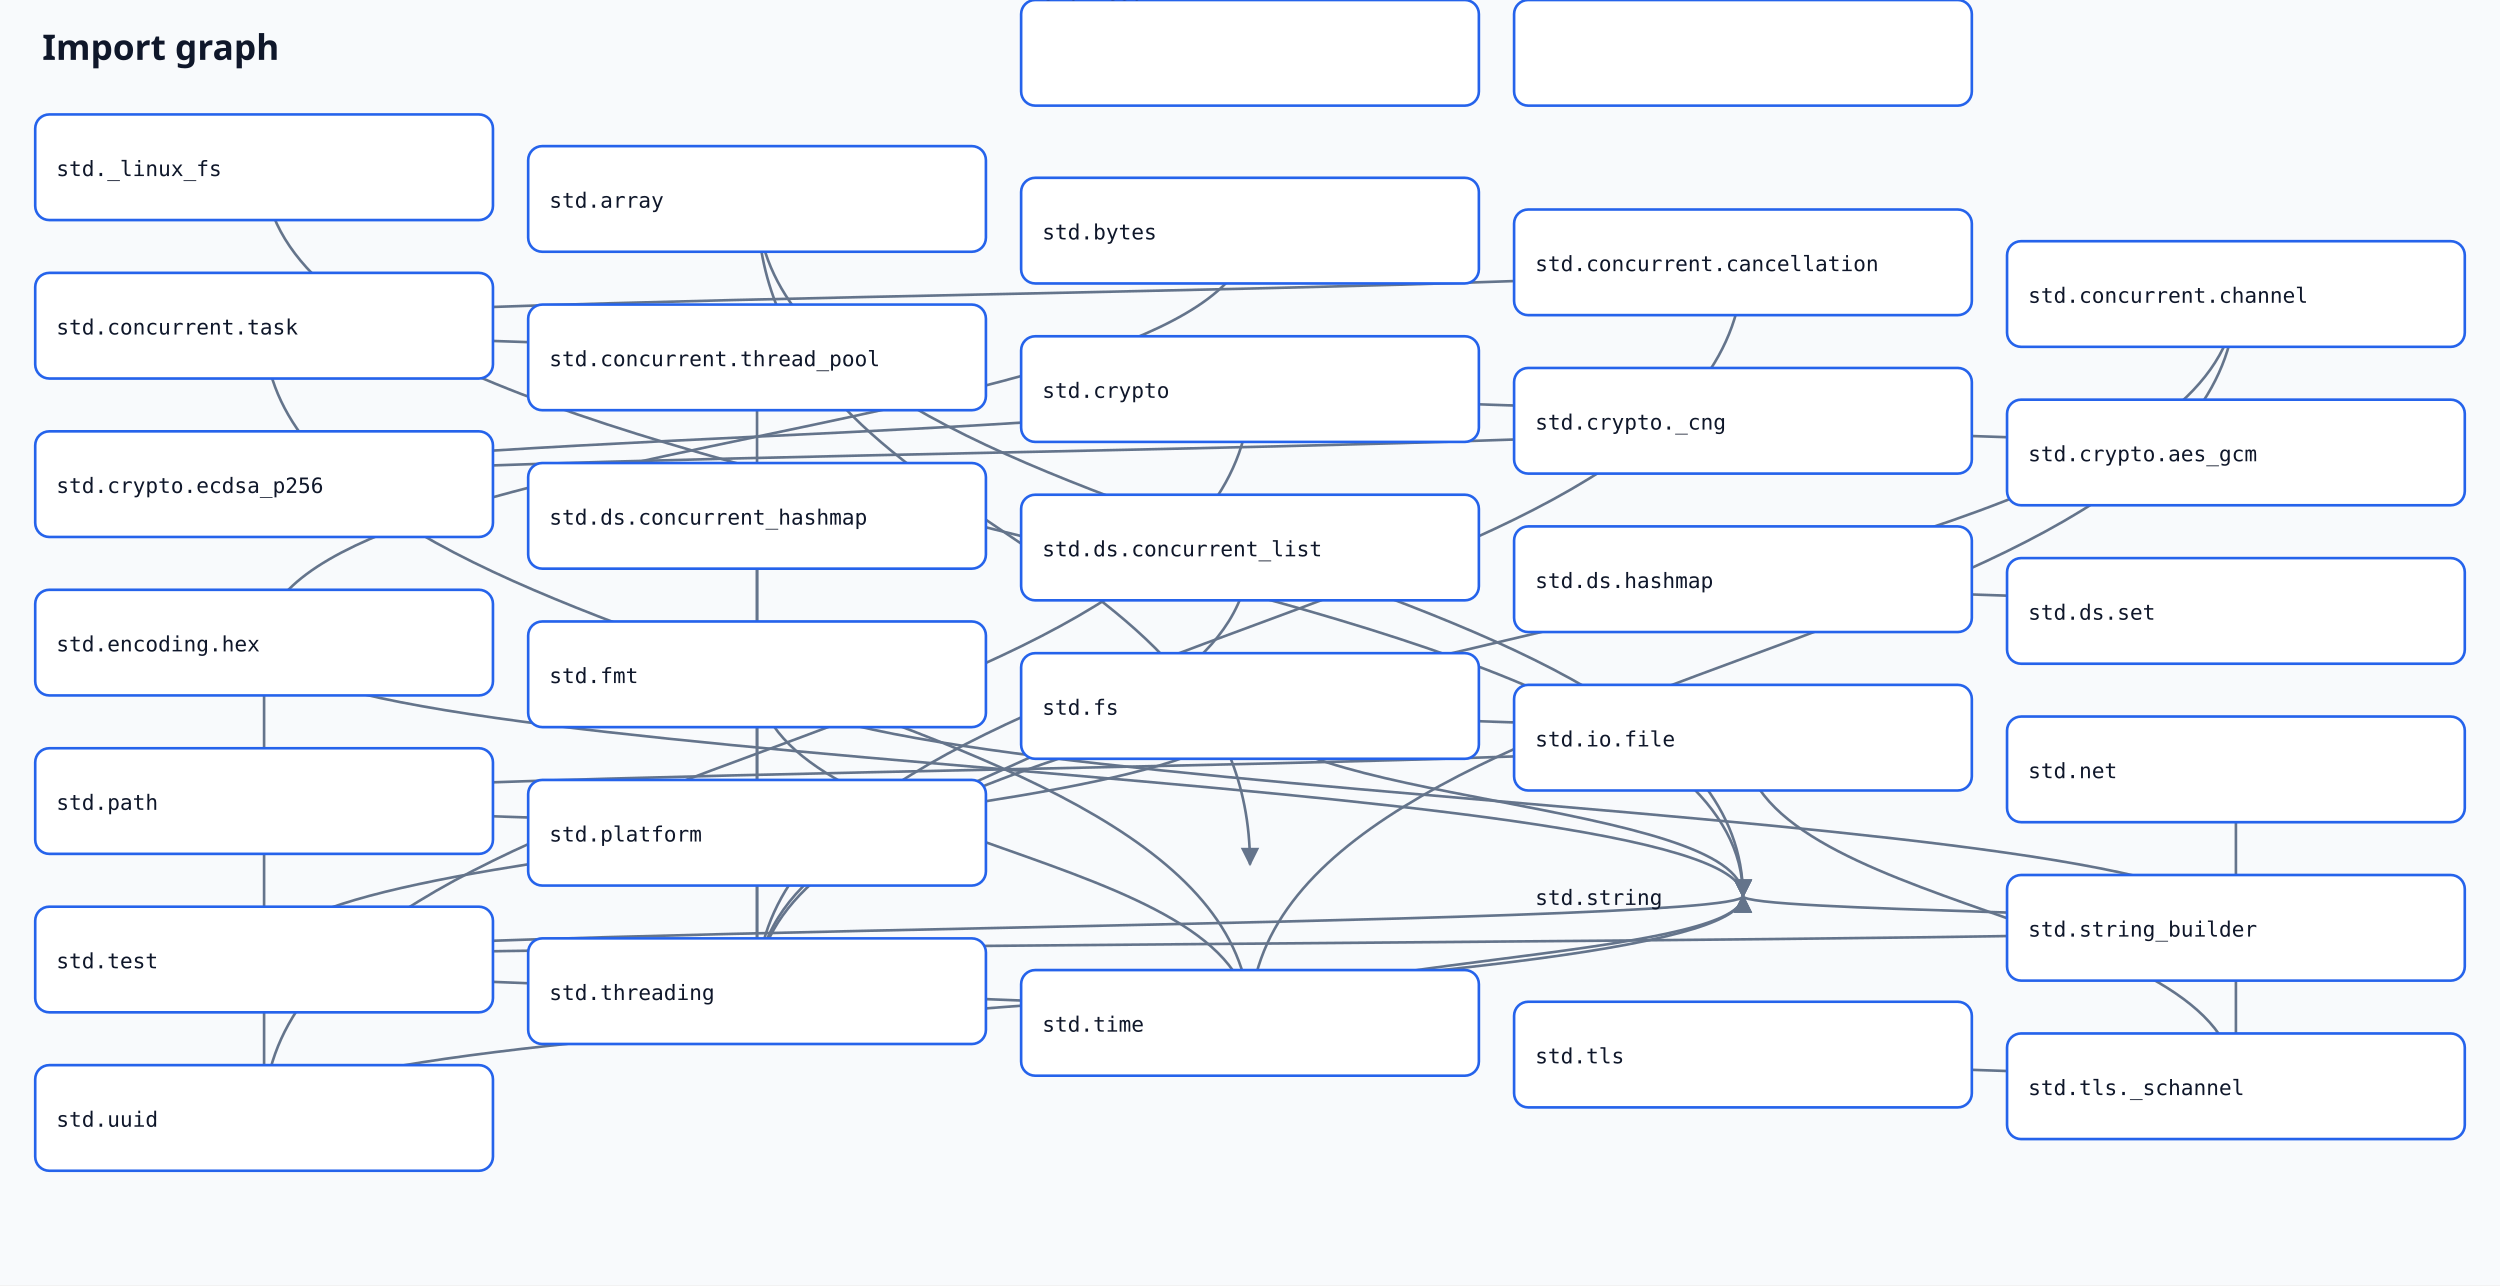
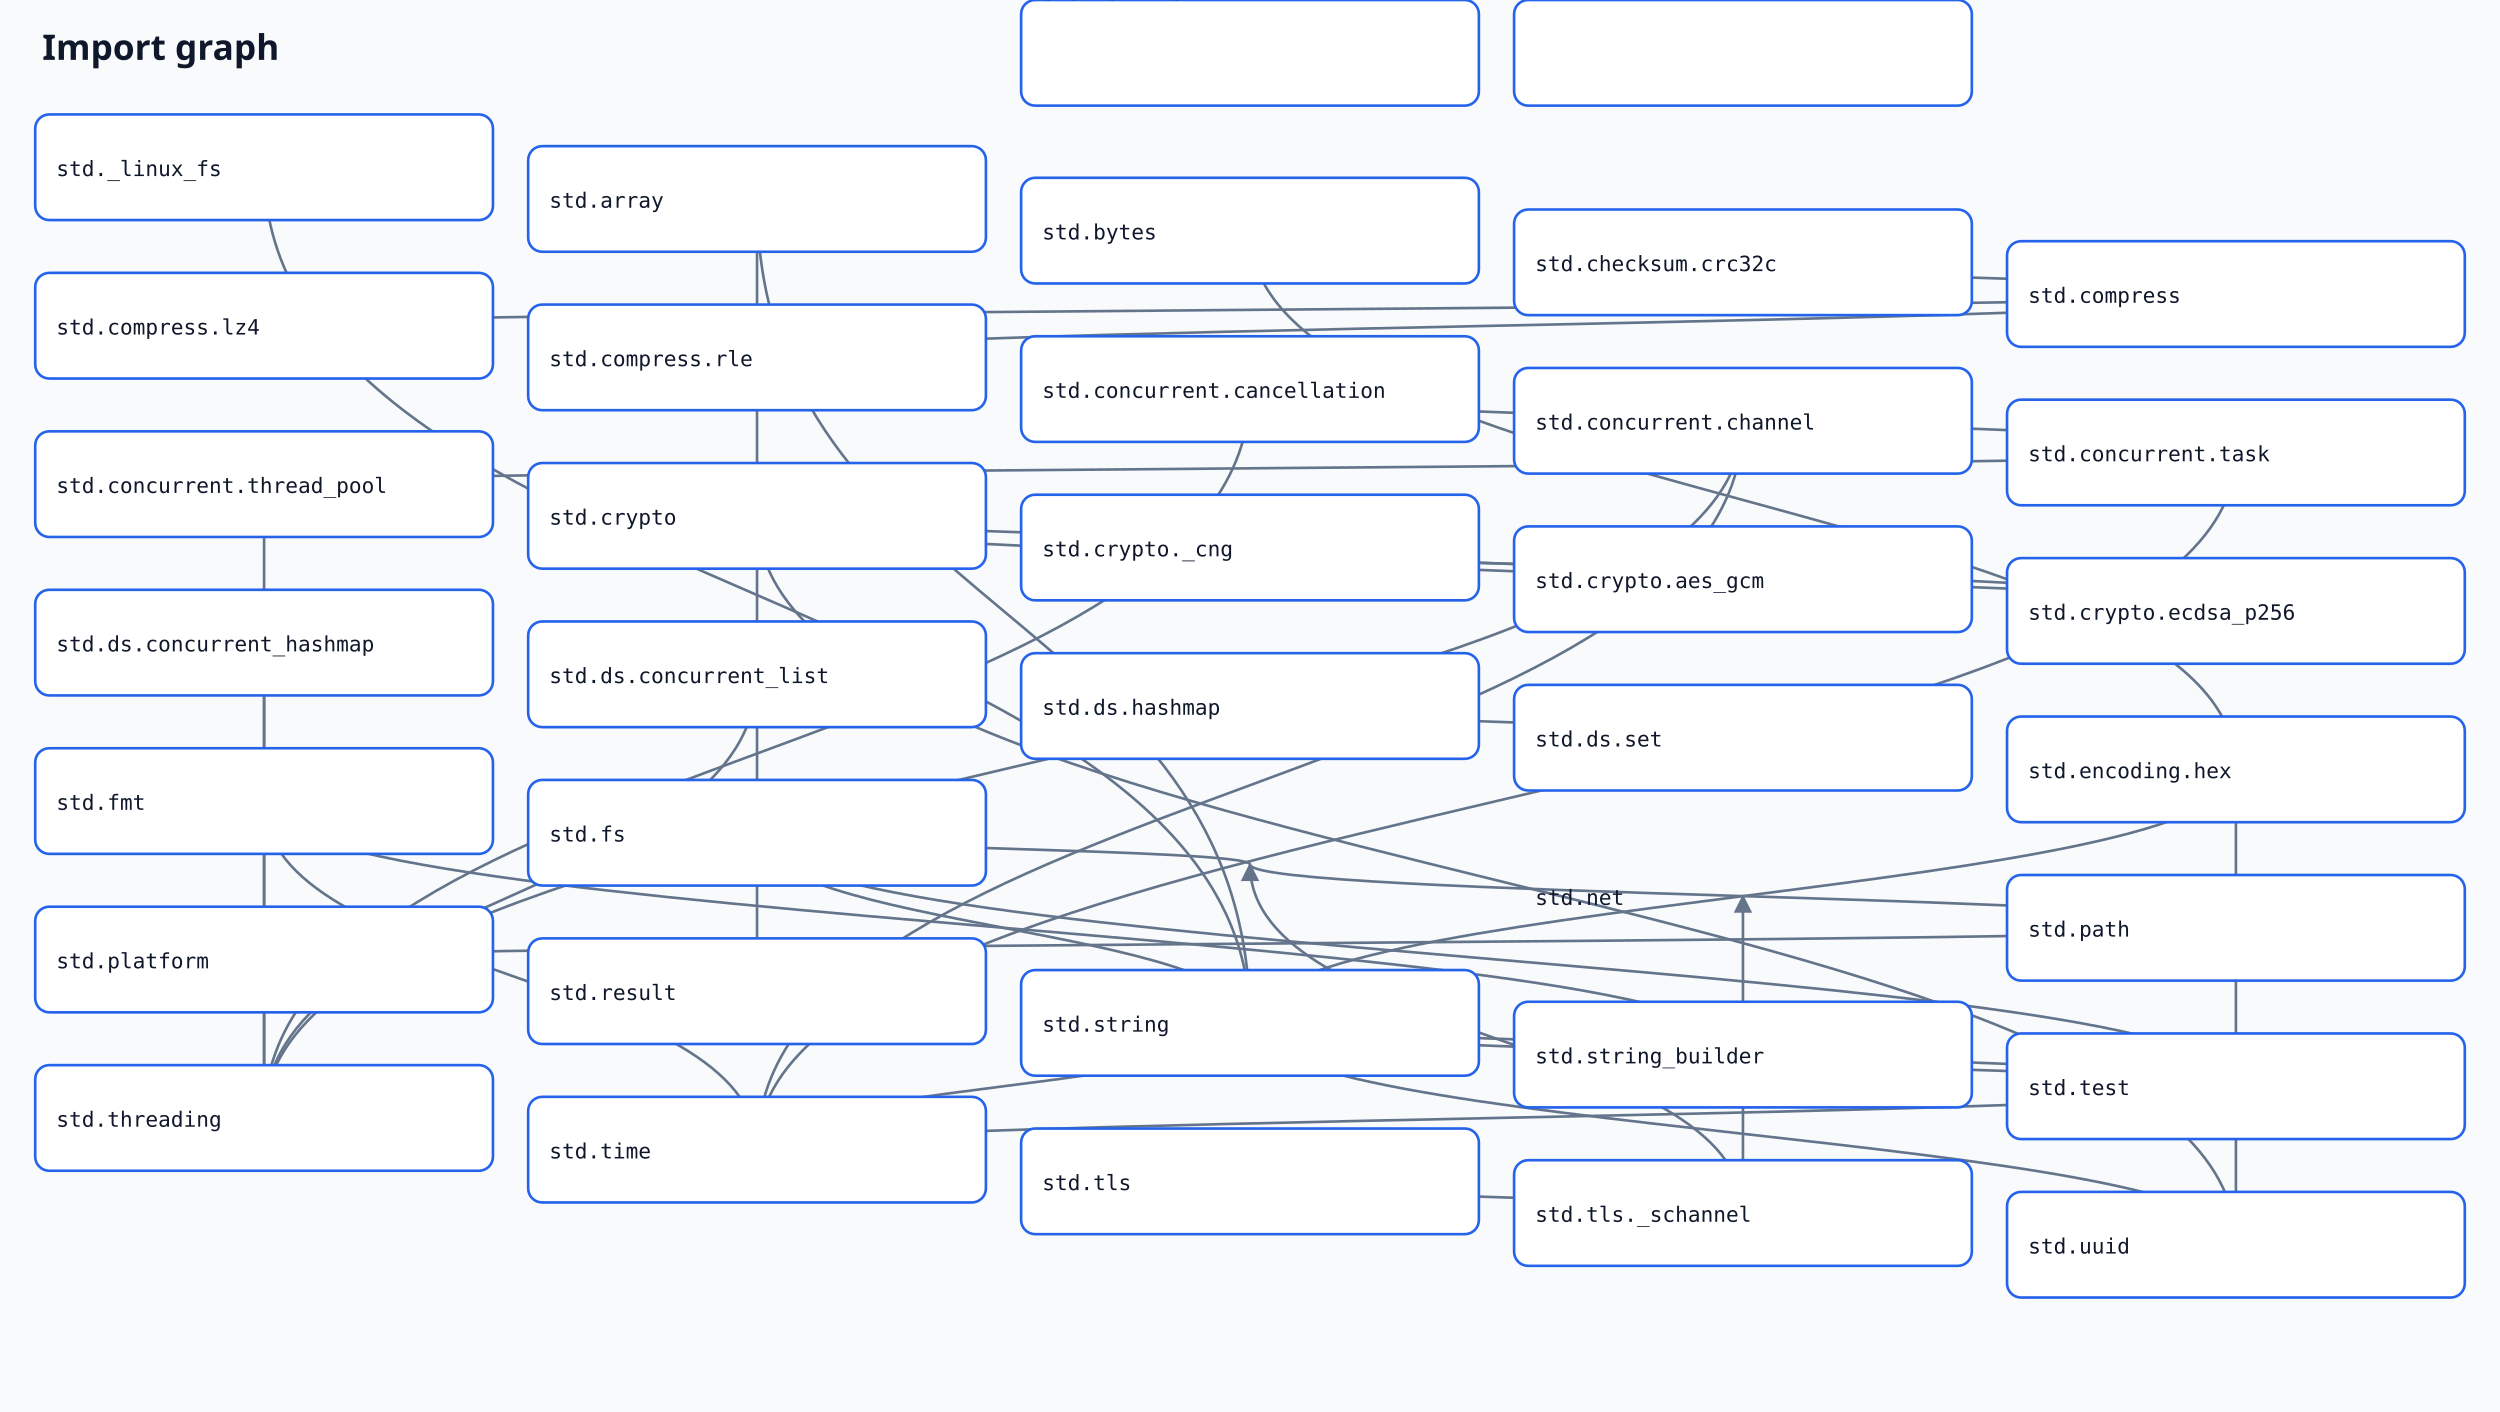
- <svg xmlns="http://www.w3.org/2000/svg" width="1420" height="730" viewBox="0 0 1420 730" role="img" aria-labelledby="title desc">
+ <svg xmlns="http://www.w3.org/2000/svg" width="1420" height="802" viewBox="0 0 1420 802" role="img" aria-labelledby="title desc">
  <defs>
    <marker id="arrow" viewBox="0 0 10 10" refX="9" refY="5" markerWidth="7" markerHeight="7" orient="auto-start-reverse">
      <path d="M 0 0 L 10 5 L 0 10 z" fill="#64748b" />
    </marker>
  </defs>
  <rect width="100%" height="100%" fill="#f8fafc" />
  <text x="24" y="34" font-family="system-ui,sans-serif" font-size="20" font-weight="700" fill="#0f172a">Import graph</text>
-   <path d="M 150 95 C 150 302, 990 302, 990 509." fill="none" stroke="#64748b" stroke-width="1.5" marker-end="url(#arrow)" />
-   <path d="M 430 113 C 430 302, 710 302, 710 491." fill="none" stroke="#64748b" stroke-width="1.5" marker-end="url(#arrow)" />
-   <path d="M 430 113 C 430 311, 990 311, 990 509." fill="none" stroke="#64748b" stroke-width="1.5" marker-end="url(#arrow)" />
-   <path d="M 710 131 C 710 248, 150 248, 150 365" fill="none" stroke="#64748b" stroke-width="1.5" marker-end="url(#arrow)" />
-   <path d="M 990 149 C 990 356, 430 356, 430 563" fill="none" stroke="#64748b" stroke-width="1.5" marker-end="url(#arrow)" />
-   <path d="M 1270 167 C 1270 365, 430 365, 430 563" fill="none" stroke="#64748b" stroke-width="1.5" marker-end="url(#arrow)" />
-   <path d="M 1270 167 C 1270 374, 710 374, 710 581" fill="none" stroke="#64748b" stroke-width="1.5" marker-end="url(#arrow)" />
-   <path d="M 150 185 C 150 167, 990 167, 990 149" fill="none" stroke="#64748b" stroke-width="1.5" marker-end="url(#arrow)" />
-   <path d="M 150 185 C 150 194, 430 194, 430 203" fill="none" stroke="#64748b" stroke-width="1.5" marker-end="url(#arrow)" />
-   <path d="M 150 185 C 150 383, 710 383, 710 581" fill="none" stroke="#64748b" stroke-width="1.5" marker-end="url(#arrow)" />
-   <path d="M 430 203 C 430 383, 430 383, 430 563" fill="none" stroke="#64748b" stroke-width="1.5" marker-end="url(#arrow)" />
-   <path d="M 710 221 C 710 230, 990 230, 990 239" fill="none" stroke="#64748b" stroke-width="1.5" marker-end="url(#arrow)" />
-   <path d="M 1270 257 C 1270 248, 990 248, 990 239" fill="none" stroke="#64748b" stroke-width="1.5" marker-end="url(#arrow)" />
-   <path d="M 150 275 C 150 248, 710 248, 710 221" fill="none" stroke="#64748b" stroke-width="1.5" marker-end="url(#arrow)" />
-   <path d="M 150 275 C 150 257, 990 257, 990 239" fill="none" stroke="#64748b" stroke-width="1.5" marker-end="url(#arrow)" />
-   <path d="M 430 293 C 430 428, 430 428, 430 563" fill="none" stroke="#64748b" stroke-width="1.5" marker-end="url(#arrow)" />
-   <path d="M 710 311 C 710 437, 430 437, 430 563" fill="none" stroke="#64748b" stroke-width="1.5" marker-end="url(#arrow)" />
-   <path d="M 1270 347 C 1270 338, 990 338, 990 329" fill="none" stroke="#64748b" stroke-width="1.5" marker-end="url(#arrow)" />
-   <path d="M 150 365 C 150 437, 990 437, 990 509." fill="none" stroke="#64748b" stroke-width="1.5" marker-end="url(#arrow)" />
-   <path d="M 430 383 C 430 455, 1270 455, 1270 527" fill="none" stroke="#64748b" stroke-width="1.5" marker-end="url(#arrow)" />
-   <path d="M 710 401 C 710 455, 990 455, 990 509." fill="none" stroke="#64748b" stroke-width="1.5" marker-end="url(#arrow)" />
+   <path d="M 150 95 C 150 338, 710 338, 710 581" fill="none" stroke="#64748b" stroke-width="1.5" marker-end="url(#arrow)" />
+   <path d="M 430 113 C 430 338, 430 338, 430 563" fill="none" stroke="#64748b" stroke-width="1.5" marker-end="url(#arrow)" />
+   <path d="M 430 113 C 430 347, 710 347, 710 581" fill="none" stroke="#64748b" stroke-width="1.5" marker-end="url(#arrow)" />
+   <path d="M 710 131 C 710 284, 1270 284, 1270 437" fill="none" stroke="#64748b" stroke-width="1.5" marker-end="url(#arrow)" />
+   <path d="M 1270 167 C 1270 158, 990 158, 990 149" fill="none" stroke="#64748b" stroke-width="1.5" marker-end="url(#arrow)" />
+   <path d="M 1270 167 C 1270 176, 150 176, 150 185" fill="none" stroke="#64748b" stroke-width="1.5" marker-end="url(#arrow)" />
+   <path d="M 1270 167 C 1270 185, 430 185, 430 203" fill="none" stroke="#64748b" stroke-width="1.5" marker-end="url(#arrow)" />
+   <path d="M 710 221 C 710 428, 150 428, 150 635" fill="none" stroke="#64748b" stroke-width="1.5" marker-end="url(#arrow)" />
+   <path d="M 990 239 C 990 437, 150 437, 150 635" fill="none" stroke="#64748b" stroke-width="1.5" marker-end="url(#arrow)" />
+   <path d="M 990 239 C 990 446, 430 446, 430 653" fill="none" stroke="#64748b" stroke-width="1.5" marker-end="url(#arrow)" />
+   <path d="M 1270 257 C 1270 239, 710 239, 710 221" fill="none" stroke="#64748b" stroke-width="1.5" marker-end="url(#arrow)" />
+   <path d="M 1270 257 C 1270 266, 150 266, 150 275" fill="none" stroke="#64748b" stroke-width="1.5" marker-end="url(#arrow)" />
+   <path d="M 1270 257 C 1270 455, 430 455, 430 653" fill="none" stroke="#64748b" stroke-width="1.5" marker-end="url(#arrow)" />
+   <path d="M 150 275 C 150 455, 150 455, 150 635" fill="none" stroke="#64748b" stroke-width="1.5" marker-end="url(#arrow)" />
+   <path d="M 430 293 C 430 302, 710 302, 710 311" fill="none" stroke="#64748b" stroke-width="1.5" marker-end="url(#arrow)" />
+   <path d="M 990 329 C 990 320, 710 320, 710 311" fill="none" stroke="#64748b" stroke-width="1.5" marker-end="url(#arrow)" />
+   <path d="M 1270 347 C 1270 320, 430 320, 430 293" fill="none" stroke="#64748b" stroke-width="1.5" marker-end="url(#arrow)" />
+   <path d="M 1270 347 C 1270 329, 710 329, 710 311" fill="none" stroke="#64748b" stroke-width="1.5" marker-end="url(#arrow)" />
+   <path d="M 150 365 C 150 500, 150 500, 150 635" fill="none" stroke="#64748b" stroke-width="1.5" marker-end="url(#arrow)" />
+   <path d="M 430 383 C 430 509, 150 509, 150 635" fill="none" stroke="#64748b" stroke-width="1.5" marker-end="url(#arrow)" />
  <path d="M 990 419 C 990 410, 710 410, 710 401" fill="none" stroke="#64748b" stroke-width="1.5" marker-end="url(#arrow)" />
-   <path d="M 990 419 C 990 437, 150 437, 150 455" fill="none" stroke="#64748b" stroke-width="1.5" marker-end="url(#arrow)" />
-   <path d="M 150 455 C 150 464, 430 464, 430 473" fill="none" stroke="#64748b" stroke-width="1.5" marker-end="url(#arrow)" />
-   <path d="M 990 509. C 990 518, 1270 518, 1270 527" fill="none" stroke="#64748b" stroke-width="1.5" marker-end="url(#arrow)" />
-   <path d="M 150 545 C 150 473, 710 473, 710 401" fill="none" stroke="#64748b" stroke-width="1.5" marker-end="url(#arrow)" />
-   <path d="M 150 545 C 150 527, 990 527, 990 509." fill="none" stroke="#64748b" stroke-width="1.5" marker-end="url(#arrow)" />
-   <path d="M 150 545 C 150 536, 1270 536, 1270 527" fill="none" stroke="#64748b" stroke-width="1.5" marker-end="url(#arrow)" />
-   <path d="M 150 545 C 150 563, 710 563, 710 581" fill="none" stroke="#64748b" stroke-width="1.5" marker-end="url(#arrow)" />
-   <path d="M 710 581 C 710 482, 430 482, 430 383" fill="none" stroke="#64748b" stroke-width="1.5" marker-end="url(#arrow)" />
-   <path d="M 710 581 C 710 545, 990 545, 990 509." fill="none" stroke="#64748b" stroke-width="1.5" marker-end="url(#arrow)" />
-   <path d="M 990 599 C 990 608, 1270 608, 1270 617" fill="none" stroke="#64748b" stroke-width="1.5" marker-end="url(#arrow)" />
-   <path d="M 1270 617 C 1270 518, 990 518, 990 419" fill="none" stroke="#64748b" stroke-width="1.5" marker-end="url(#arrow)" />
-   <path d="M 1270 617 C 1270 527, 1270 527, 1270 437" fill="none" stroke="#64748b" stroke-width="1.5" marker-end="url(#arrow)" />
-   <path d="M 150 635 C 150 428, 710 428, 710 221" fill="none" stroke="#64748b" stroke-width="1.5" marker-end="url(#arrow)" />
-   <path d="M 150 635 C 150 500, 150 500, 150 365" fill="none" stroke="#64748b" stroke-width="1.5" marker-end="url(#arrow)" />
-   <path d="M 150 635 C 150 572, 990 572, 990 509." fill="none" stroke="#64748b" stroke-width="1.5" marker-end="url(#arrow)" />
+   <path d="M 1270 437 C 1270 509, 710 509, 710 581" fill="none" stroke="#64748b" stroke-width="1.5" marker-end="url(#arrow)" />
+   <path d="M 150 455 C 150 527, 990 527, 990 599" fill="none" stroke="#64748b" stroke-width="1.5" marker-end="url(#arrow)" />
+   <path d="M 430 473 C 430 527, 710 527, 710 581" fill="none" stroke="#64748b" stroke-width="1.5" marker-end="url(#arrow)" />
+   <path d="M 710 491. C 710 482, 430 482, 430 473" fill="none" stroke="#64748b" stroke-width="1.5" marker-end="url(#arrow)" />
+   <path d="M 710 491. C 710 509, 1270 509, 1270 527" fill="none" stroke="#64748b" stroke-width="1.5" marker-end="url(#arrow)" />
+   <path d="M 1270 527 C 1270 536, 150 536, 150 545" fill="none" stroke="#64748b" stroke-width="1.5" marker-end="url(#arrow)" />
+   <path d="M 710 581 C 710 590, 990 590, 990 599" fill="none" stroke="#64748b" stroke-width="1.5" marker-end="url(#arrow)" />
+   <path d="M 1270 617 C 1270 545, 430 545, 430 473" fill="none" stroke="#64748b" stroke-width="1.5" marker-end="url(#arrow)" />
+   <path d="M 1270 617 C 1270 599, 710 599, 710 581" fill="none" stroke="#64748b" stroke-width="1.5" marker-end="url(#arrow)" />
+   <path d="M 1270 617 C 1270 608, 990 608, 990 599" fill="none" stroke="#64748b" stroke-width="1.5" marker-end="url(#arrow)" />
+   <path d="M 1270 617 C 1270 635, 430 635, 430 653" fill="none" stroke="#64748b" stroke-width="1.5" marker-end="url(#arrow)" />
+   <path d="M 430 653 C 430 554, 150 554, 150 455" fill="none" stroke="#64748b" stroke-width="1.5" marker-end="url(#arrow)" />
+   <path d="M 430 653 C 430 617, 710 617, 710 581" fill="none" stroke="#64748b" stroke-width="1.5" marker-end="url(#arrow)" />
+   <path d="M 710 671 C 710 680, 990 680, 990 689" fill="none" stroke="#64748b" stroke-width="1.5" marker-end="url(#arrow)" />
+   <path d="M 990 689 C 990 590, 710 590, 710 491." fill="none" stroke="#64748b" stroke-width="1.5" marker-end="url(#arrow)" />
+   <path d="M 990 689 C 990 599, 990 599, 990 509." fill="none" stroke="#64748b" stroke-width="1.5" marker-end="url(#arrow)" />
+   <path d="M 1270 707 C 1270 500, 430 500, 430 293" fill="none" stroke="#64748b" stroke-width="1.5" marker-end="url(#arrow)" />
+   <path d="M 1270 707 C 1270 572, 1270 572, 1270 437" fill="none" stroke="#64748b" stroke-width="1.5" marker-end="url(#arrow)" />
+   <path d="M 1270 707 C 1270 644, 710 644, 710 581" fill="none" stroke="#64748b" stroke-width="1.5" marker-end="url(#arrow)" />
  <g>
    <rect x="20" y="65" width="260" height="60" rx="8" fill="#ffffff" stroke="#2563eb" stroke-width="1.5" />
    <text x="32" y="100" font-family="ui-monospace,monospace" font-size="12" fill="#0f172a">std._linux_fs</text>
  </g>
  <g>
    <rect x="300" y="83" width="260" height="60" rx="8" fill="#ffffff" stroke="#2563eb" stroke-width="1.5" />
    <text x="312" y="118" font-family="ui-monospace,monospace" font-size="12" fill="#0f172a">std.array</text>
  </g>
  <g>
    <rect x="580" y="101" width="260" height="60" rx="8" fill="#ffffff" stroke="#2563eb" stroke-width="1.5" />
    <text x="592" y="136" font-family="ui-monospace,monospace" font-size="12" fill="#0f172a">std.bytes</text>
  </g>
  <g>
    <rect x="860" y="119" width="260" height="60" rx="8" fill="#ffffff" stroke="#2563eb" stroke-width="1.5" />
-     <text x="872" y="154" font-family="ui-monospace,monospace" font-size="12" fill="#0f172a">std.concurrent.cancellation</text>
+     <text x="872" y="154" font-family="ui-monospace,monospace" font-size="12" fill="#0f172a">std.checksum.crc32c</text>
  </g>
  <g>
    <rect x="1140" y="137" width="260" height="60" rx="8" fill="#ffffff" stroke="#2563eb" stroke-width="1.5" />
-     <text x="1152" y="172" font-family="ui-monospace,monospace" font-size="12" fill="#0f172a">std.concurrent.channel</text>
+     <text x="1152" y="172" font-family="ui-monospace,monospace" font-size="12" fill="#0f172a">std.compress</text>
  </g>
  <g>
    <rect x="20" y="155" width="260" height="60" rx="8" fill="#ffffff" stroke="#2563eb" stroke-width="1.5" />
-     <text x="32" y="190" font-family="ui-monospace,monospace" font-size="12" fill="#0f172a">std.concurrent.task</text>
+     <text x="32" y="190" font-family="ui-monospace,monospace" font-size="12" fill="#0f172a">std.compress.lz4</text>
  </g>
  <g>
    <rect x="300" y="173" width="260" height="60" rx="8" fill="#ffffff" stroke="#2563eb" stroke-width="1.5" />
-     <text x="312" y="208" font-family="ui-monospace,monospace" font-size="12" fill="#0f172a">std.concurrent.thread_pool</text>
+     <text x="312" y="208" font-family="ui-monospace,monospace" font-size="12" fill="#0f172a">std.compress.rle</text>
  </g>
  <g>
    <rect x="580" y="191" width="260" height="60" rx="8" fill="#ffffff" stroke="#2563eb" stroke-width="1.5" />
-     <text x="592" y="226" font-family="ui-monospace,monospace" font-size="12" fill="#0f172a">std.crypto</text>
+     <text x="592" y="226" font-family="ui-monospace,monospace" font-size="12" fill="#0f172a">std.concurrent.cancellation</text>
  </g>
  <g>
    <rect x="860" y="209" width="260" height="60" rx="8" fill="#ffffff" stroke="#2563eb" stroke-width="1.5" />
-     <text x="872" y="244" font-family="ui-monospace,monospace" font-size="12" fill="#0f172a">std.crypto._cng</text>
+     <text x="872" y="244" font-family="ui-monospace,monospace" font-size="12" fill="#0f172a">std.concurrent.channel</text>
  </g>
  <g>
    <rect x="1140" y="227" width="260" height="60" rx="8" fill="#ffffff" stroke="#2563eb" stroke-width="1.5" />
-     <text x="1152" y="262" font-family="ui-monospace,monospace" font-size="12" fill="#0f172a">std.crypto.aes_gcm</text>
+     <text x="1152" y="262" font-family="ui-monospace,monospace" font-size="12" fill="#0f172a">std.concurrent.task</text>
  </g>
  <g>
    <rect x="20" y="245" width="260" height="60" rx="8" fill="#ffffff" stroke="#2563eb" stroke-width="1.5" />
-     <text x="32" y="280" font-family="ui-monospace,monospace" font-size="12" fill="#0f172a">std.crypto.ecdsa_p256</text>
+     <text x="32" y="280" font-family="ui-monospace,monospace" font-size="12" fill="#0f172a">std.concurrent.thread_pool</text>
  </g>
  <g>
    <rect x="300" y="263" width="260" height="60" rx="8" fill="#ffffff" stroke="#2563eb" stroke-width="1.5" />
-     <text x="312" y="298" font-family="ui-monospace,monospace" font-size="12" fill="#0f172a">std.ds.concurrent_hashmap</text>
+     <text x="312" y="298" font-family="ui-monospace,monospace" font-size="12" fill="#0f172a">std.crypto</text>
  </g>
  <g>
    <rect x="580" y="281" width="260" height="60" rx="8" fill="#ffffff" stroke="#2563eb" stroke-width="1.5" />
-     <text x="592" y="316" font-family="ui-monospace,monospace" font-size="12" fill="#0f172a">std.ds.concurrent_list</text>
+     <text x="592" y="316" font-family="ui-monospace,monospace" font-size="12" fill="#0f172a">std.crypto._cng</text>
  </g>
  <g>
    <rect x="860" y="299" width="260" height="60" rx="8" fill="#ffffff" stroke="#2563eb" stroke-width="1.5" />
-     <text x="872" y="334" font-family="ui-monospace,monospace" font-size="12" fill="#0f172a">std.ds.hashmap</text>
+     <text x="872" y="334" font-family="ui-monospace,monospace" font-size="12" fill="#0f172a">std.crypto.aes_gcm</text>
  </g>
  <g>
    <rect x="1140" y="317" width="260" height="60" rx="8" fill="#ffffff" stroke="#2563eb" stroke-width="1.5" />
-     <text x="1152" y="352" font-family="ui-monospace,monospace" font-size="12" fill="#0f172a">std.ds.set</text>
+     <text x="1152" y="352" font-family="ui-monospace,monospace" font-size="12" fill="#0f172a">std.crypto.ecdsa_p256</text>
  </g>
  <g>
    <rect x="20" y="335" width="260" height="60" rx="8" fill="#ffffff" stroke="#2563eb" stroke-width="1.5" />
-     <text x="32" y="370" font-family="ui-monospace,monospace" font-size="12" fill="#0f172a">std.encoding.hex</text>
+     <text x="32" y="370" font-family="ui-monospace,monospace" font-size="12" fill="#0f172a">std.ds.concurrent_hashmap</text>
  </g>
  <g>
    <rect x="300" y="353" width="260" height="60" rx="8" fill="#ffffff" stroke="#2563eb" stroke-width="1.5" />
-     <text x="312" y="388" font-family="ui-monospace,monospace" font-size="12" fill="#0f172a">std.fmt</text>
+     <text x="312" y="388" font-family="ui-monospace,monospace" font-size="12" fill="#0f172a">std.ds.concurrent_list</text>
  </g>
  <g>
    <rect x="580" y="371" width="260" height="60" rx="8" fill="#ffffff" stroke="#2563eb" stroke-width="1.5" />
-     <text x="592" y="406" font-family="ui-monospace,monospace" font-size="12" fill="#0f172a">std.fs</text>
+     <text x="592" y="406" font-family="ui-monospace,monospace" font-size="12" fill="#0f172a">std.ds.hashmap</text>
  </g>
  <g>
    <rect x="860" y="389" width="260" height="60" rx="8" fill="#ffffff" stroke="#2563eb" stroke-width="1.5" />
-     <text x="872" y="424" font-family="ui-monospace,monospace" font-size="12" fill="#0f172a">std.io.file</text>
+     <text x="872" y="424" font-family="ui-monospace,monospace" font-size="12" fill="#0f172a">std.ds.set</text>
  </g>
  <g>
    <rect x="1140" y="407" width="260" height="60" rx="8" fill="#ffffff" stroke="#2563eb" stroke-width="1.5" />
-     <text x="1152" y="442" font-family="ui-monospace,monospace" font-size="12" fill="#0f172a">std.net</text>
+     <text x="1152" y="442" font-family="ui-monospace,monospace" font-size="12" fill="#0f172a">std.encoding.hex</text>
  </g>
  <g>
    <rect x="20" y="425" width="260" height="60" rx="8" fill="#ffffff" stroke="#2563eb" stroke-width="1.5" />
-     <text x="32" y="460" font-family="ui-monospace,monospace" font-size="12" fill="#0f172a">std.path</text>
+     <text x="32" y="460" font-family="ui-monospace,monospace" font-size="12" fill="#0f172a">std.fmt</text>
  </g>
  <g>
    <rect x="300" y="443" width="260" height="60" rx="8" fill="#ffffff" stroke="#2563eb" stroke-width="1.5" />
-     <text x="312" y="478" font-family="ui-monospace,monospace" font-size="12" fill="#0f172a">std.platform</text>
+     <text x="312" y="478" font-family="ui-monospace,monospace" font-size="12" fill="#0f172a">std.fs</text>
  </g>
  <g>
    <rect x="580" y="461." width="260" height="60" rx="8" fill="#ffffff" stroke="#2563eb" stroke-width="1.5" />
-     <text x="592" y="496." font-family="ui-monospace,monospace" font-size="12" fill="#0f172a">std.result</text>
+     <text x="592" y="496." font-family="ui-monospace,monospace" font-size="12" fill="#0f172a">std.io.file</text>
  </g>
  <g>
    <rect x="860" y="479." width="260" height="60" rx="8" fill="#ffffff" stroke="#2563eb" stroke-width="1.5" />
-     <text x="872" y="514" font-family="ui-monospace,monospace" font-size="12" fill="#0f172a">std.string</text>
+     <text x="872" y="514" font-family="ui-monospace,monospace" font-size="12" fill="#0f172a">std.net</text>
  </g>
  <g>
    <rect x="1140" y="497" width="260" height="60" rx="8" fill="#ffffff" stroke="#2563eb" stroke-width="1.5" />
-     <text x="1152" y="532" font-family="ui-monospace,monospace" font-size="12" fill="#0f172a">std.string_builder</text>
+     <text x="1152" y="532" font-family="ui-monospace,monospace" font-size="12" fill="#0f172a">std.path</text>
  </g>
  <g>
    <rect x="20" y="515" width="260" height="60" rx="8" fill="#ffffff" stroke="#2563eb" stroke-width="1.5" />
-     <text x="32" y="550" font-family="ui-monospace,monospace" font-size="12" fill="#0f172a">std.test</text>
+     <text x="32" y="550" font-family="ui-monospace,monospace" font-size="12" fill="#0f172a">std.platform</text>
  </g>
  <g>
    <rect x="300" y="533" width="260" height="60" rx="8" fill="#ffffff" stroke="#2563eb" stroke-width="1.5" />
-     <text x="312" y="568" font-family="ui-monospace,monospace" font-size="12" fill="#0f172a">std.threading</text>
+     <text x="312" y="568" font-family="ui-monospace,monospace" font-size="12" fill="#0f172a">std.result</text>
  </g>
  <g>
    <rect x="580" y="551" width="260" height="60" rx="8" fill="#ffffff" stroke="#2563eb" stroke-width="1.5" />
-     <text x="592" y="586" font-family="ui-monospace,monospace" font-size="12" fill="#0f172a">std.time</text>
+     <text x="592" y="586" font-family="ui-monospace,monospace" font-size="12" fill="#0f172a">std.string</text>
  </g>
  <g>
    <rect x="860" y="569" width="260" height="60" rx="8" fill="#ffffff" stroke="#2563eb" stroke-width="1.5" />
-     <text x="872" y="604" font-family="ui-monospace,monospace" font-size="12" fill="#0f172a">std.tls</text>
+     <text x="872" y="604" font-family="ui-monospace,monospace" font-size="12" fill="#0f172a">std.string_builder</text>
  </g>
  <g>
    <rect x="1140" y="587" width="260" height="60" rx="8" fill="#ffffff" stroke="#2563eb" stroke-width="1.5" />
-     <text x="1152" y="622" font-family="ui-monospace,monospace" font-size="12" fill="#0f172a">std.tls._schannel</text>
+     <text x="1152" y="622" font-family="ui-monospace,monospace" font-size="12" fill="#0f172a">std.test</text>
  </g>
  <g>
    <rect x="20" y="605" width="260" height="60" rx="8" fill="#ffffff" stroke="#2563eb" stroke-width="1.5" />
-     <text x="32" y="640" font-family="ui-monospace,monospace" font-size="12" fill="#0f172a">std.uuid</text>
+     <text x="32" y="640" font-family="ui-monospace,monospace" font-size="12" fill="#0f172a">std.threading</text>
+   </g>
+   <g>
+     <rect x="300" y="623" width="260" height="60" rx="8" fill="#ffffff" stroke="#2563eb" stroke-width="1.5" />
+     <text x="312" y="658" font-family="ui-monospace,monospace" font-size="12" fill="#0f172a">std.time</text>
+   </g>
+   <g>
+     <rect x="580" y="641" width="260" height="60" rx="8" fill="#ffffff" stroke="#2563eb" stroke-width="1.5" />
+     <text x="592" y="676" font-family="ui-monospace,monospace" font-size="12" fill="#0f172a">std.tls</text>
+   </g>
+   <g>
+     <rect x="860" y="659" width="260" height="60" rx="8" fill="#ffffff" stroke="#2563eb" stroke-width="1.5" />
+     <text x="872" y="694" font-family="ui-monospace,monospace" font-size="12" fill="#0f172a">std.tls._schannel</text>
+   </g>
+   <g>
+     <rect x="1140" y="677" width="260" height="60" rx="8" fill="#ffffff" stroke="#2563eb" stroke-width="1.5" />
+     <text x="1152" y="712" font-family="ui-monospace,monospace" font-size="12" fill="#0f172a">std.uuid</text>
  </g>
</svg>
